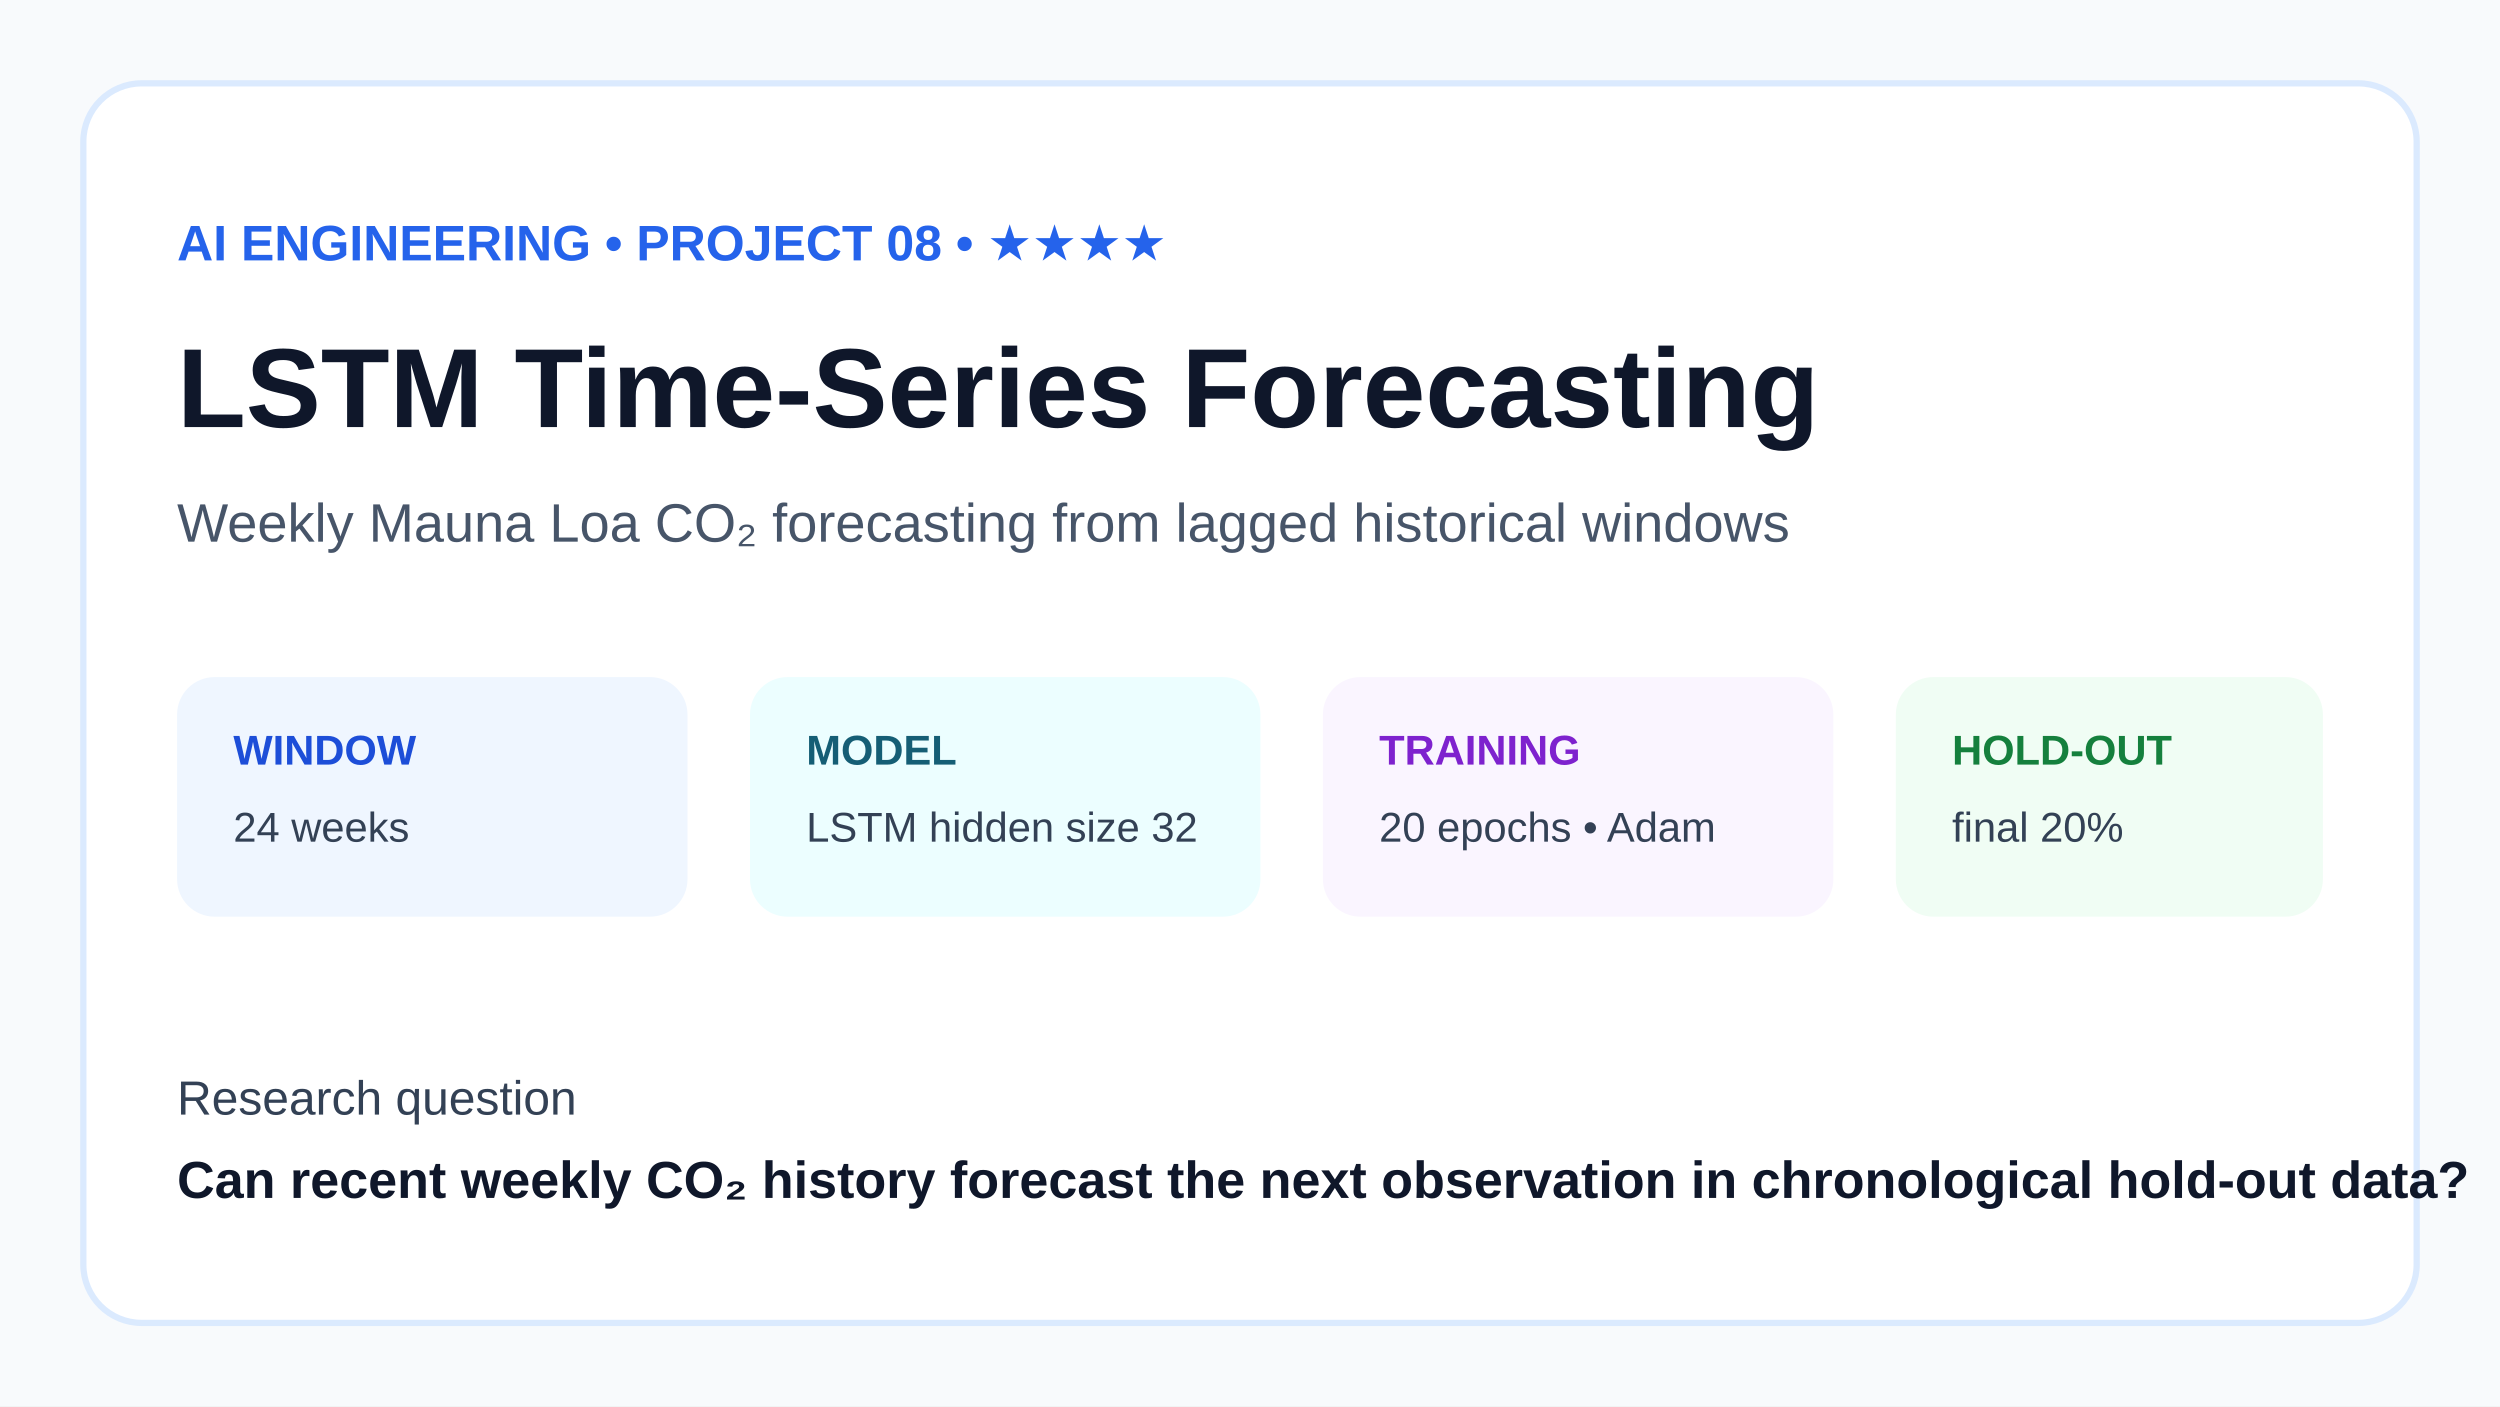
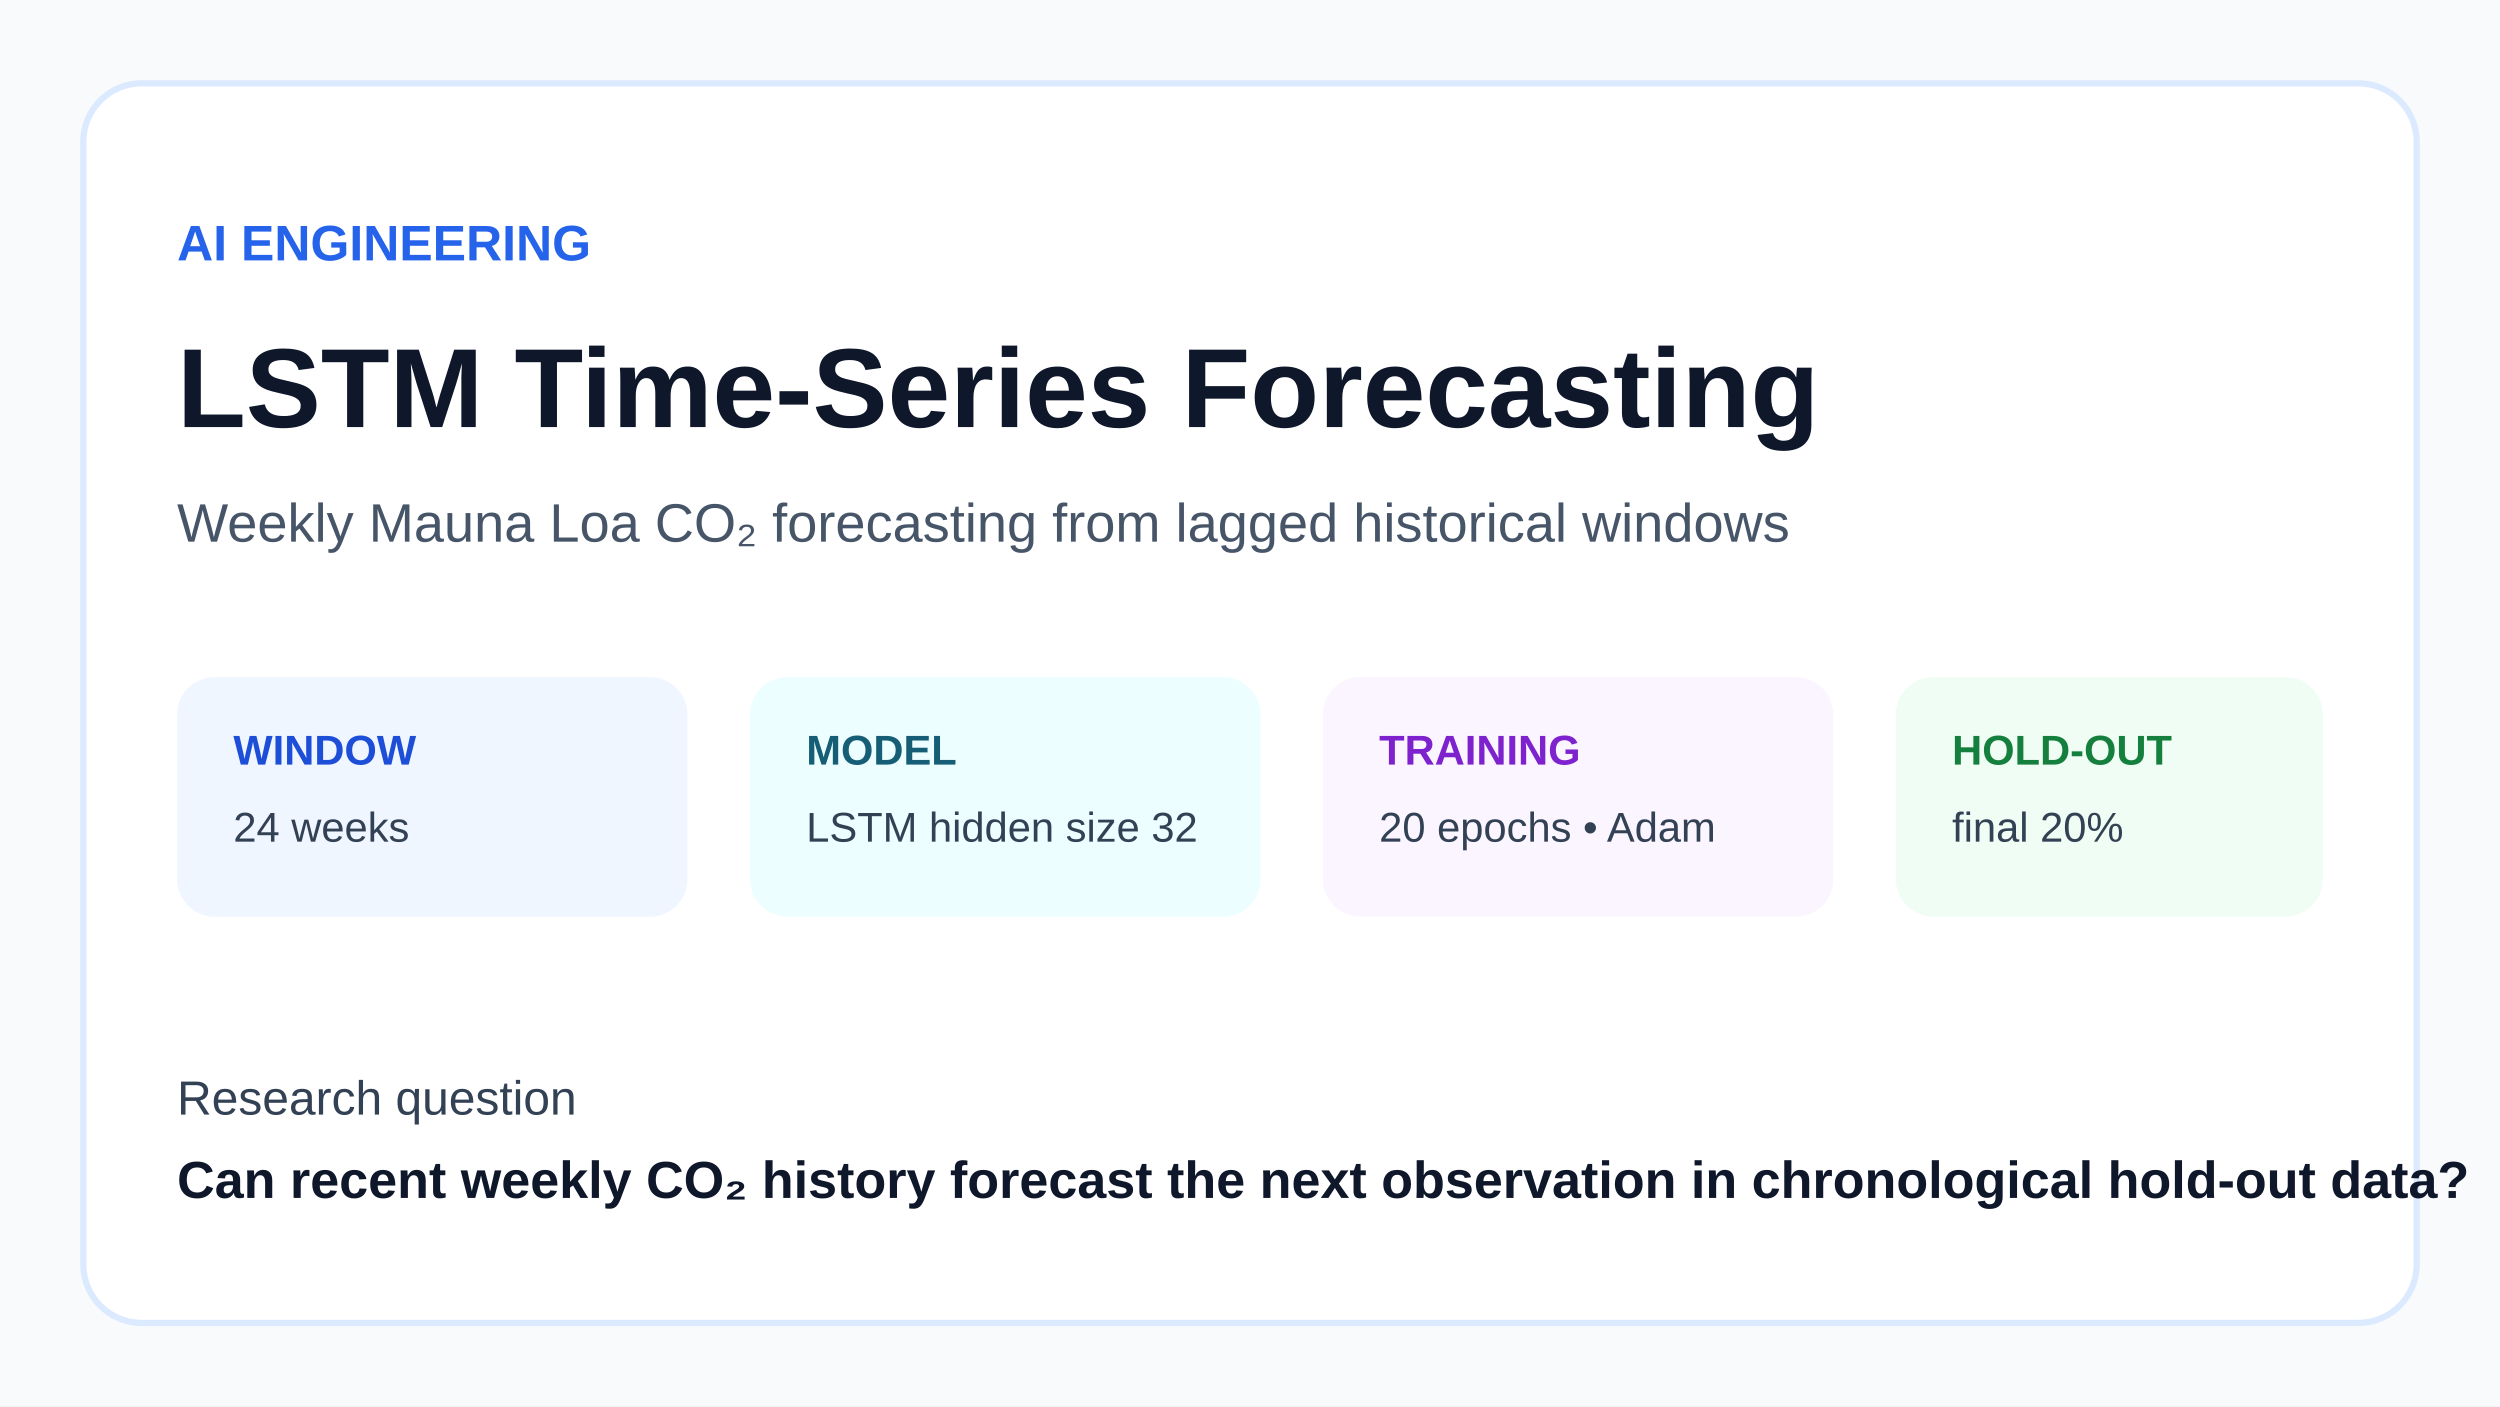
<svg xmlns="http://www.w3.org/2000/svg" width="1200" height="675" viewBox="0 0 1200 675">
  <rect width="1200" height="675" fill="#f8fafc" />
  <rect x="40" y="40" width="1120" height="595" rx="28" fill="#fff" stroke="#dbeafe" stroke-width="3" />
-   <text x="85" y="125" font-family="Arial" font-size="24" fill="#2563eb" font-weight="700">AI ENGINEERING • PROJECT 08 • ★★★★</text>
+   <text x="85" y="125" font-family="Arial" font-size="24" fill="#2563eb" font-weight="700">AI ENGINEERING</text>
  <text x="85" y="205" font-family="Arial" font-size="54" fill="#0f172a" font-weight="700">LSTM Time-Series Forecasting</text>
  <text x="85" y="260" font-family="Arial" font-size="26" fill="#475569">Weekly Mauna Loa CO₂ forecasting from lagged historical windows</text>
  <rect x="85" y="325" width="245" height="115" rx="18" fill="#eff6ff" />
  <text x="112" y="367" font-family="Arial" font-size="20" fill="#1d4ed8" font-weight="700">WINDOW</text>
  <text x="112" y="404" font-family="Arial" font-size="20" fill="#334155">24 weeks</text>
  <rect x="360" y="325" width="245" height="115" rx="18" fill="#ecfeff" />
  <text x="387" y="367" font-family="Arial" font-size="20" fill="#155e75" font-weight="700">MODEL</text>
  <text x="387" y="404" font-family="Arial" font-size="20" fill="#334155">LSTM hidden size 32</text>
  <rect x="635" y="325" width="245" height="115" rx="18" fill="#faf5ff" />
  <text x="662" y="367" font-family="Arial" font-size="20" fill="#7e22ce" font-weight="700">TRAINING</text>
  <text x="662" y="404" font-family="Arial" font-size="20" fill="#334155">20 epochs • Adam</text>
  <rect x="910" y="325" width="205" height="115" rx="18" fill="#f0fdf4" />
  <text x="937" y="367" font-family="Arial" font-size="20" fill="#15803d" font-weight="700">HOLD-OUT</text>
  <text x="937" y="404" font-family="Arial" font-size="20" fill="#334155">final 20%</text>
  <text x="85" y="535" font-family="Arial" font-size="23" fill="#334155">Research question</text>
  <text x="85" y="575" font-family="Arial" font-size="25" fill="#0f172a" font-weight="600">Can recent weekly CO₂ history forecast the next observation in chronological hold-out data?</text>
</svg>
